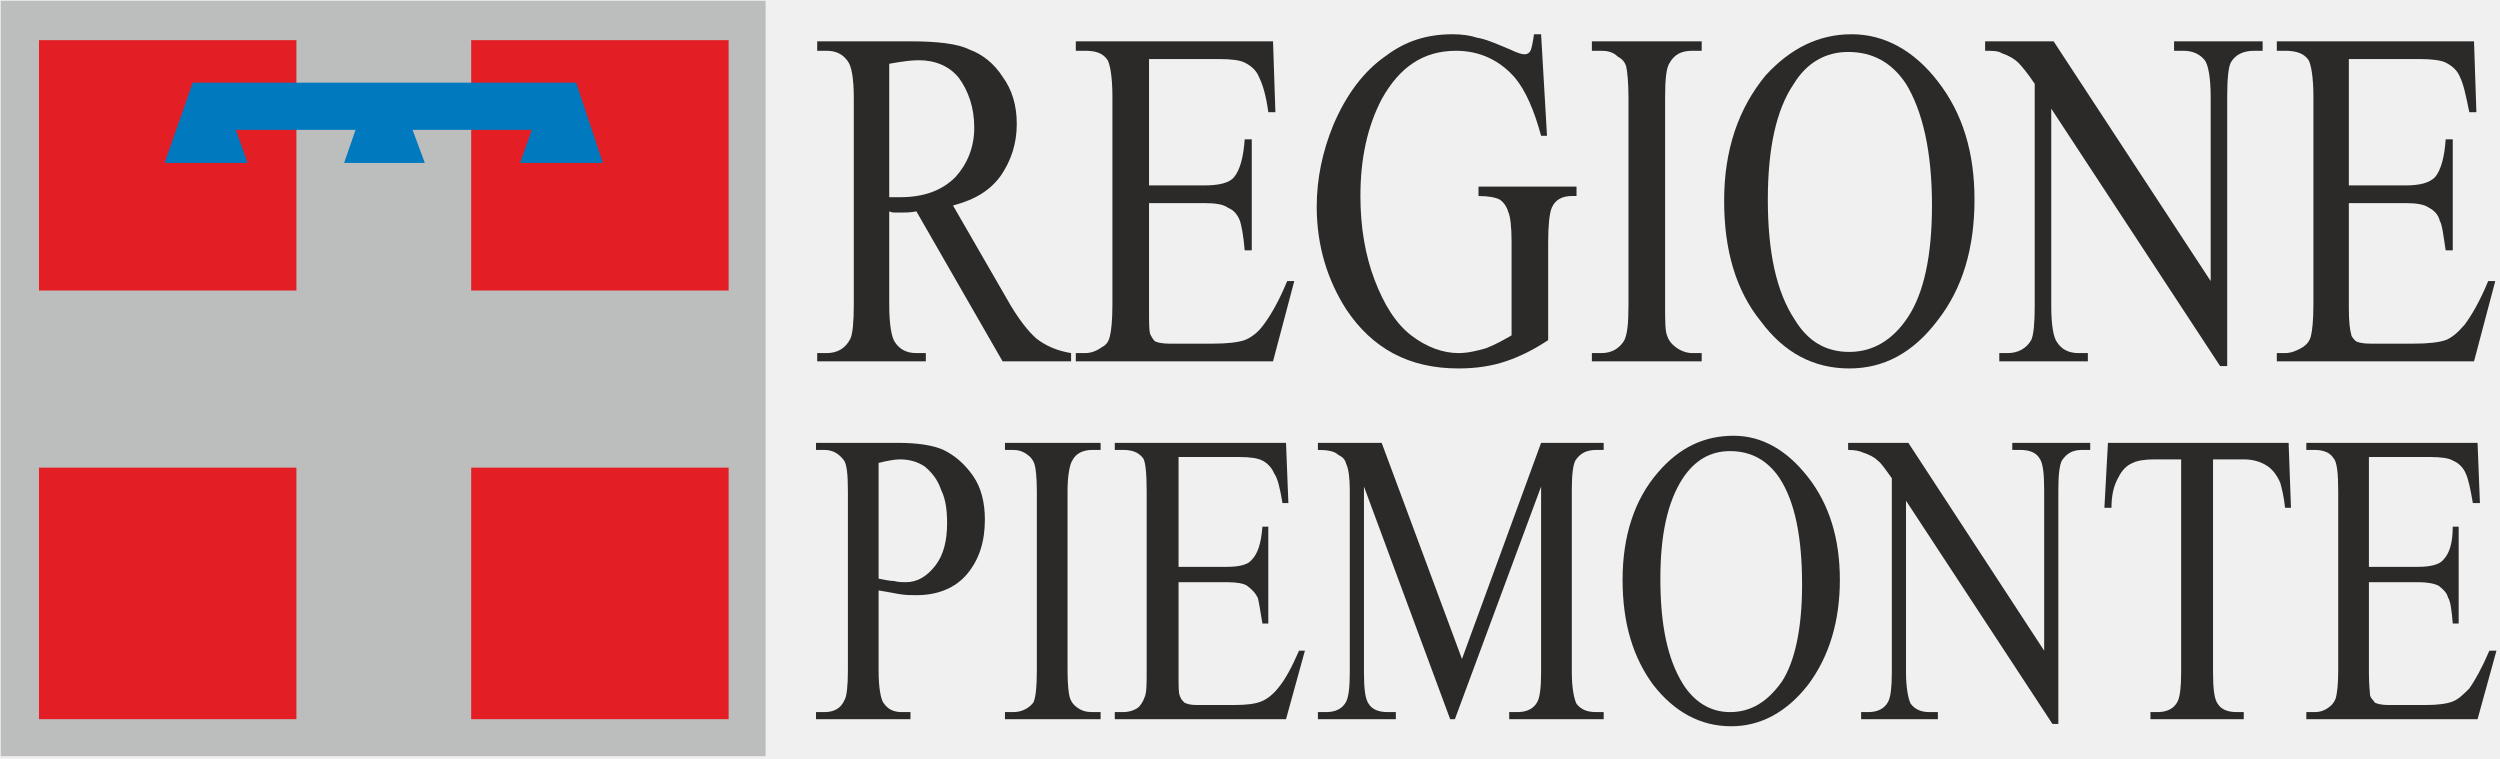
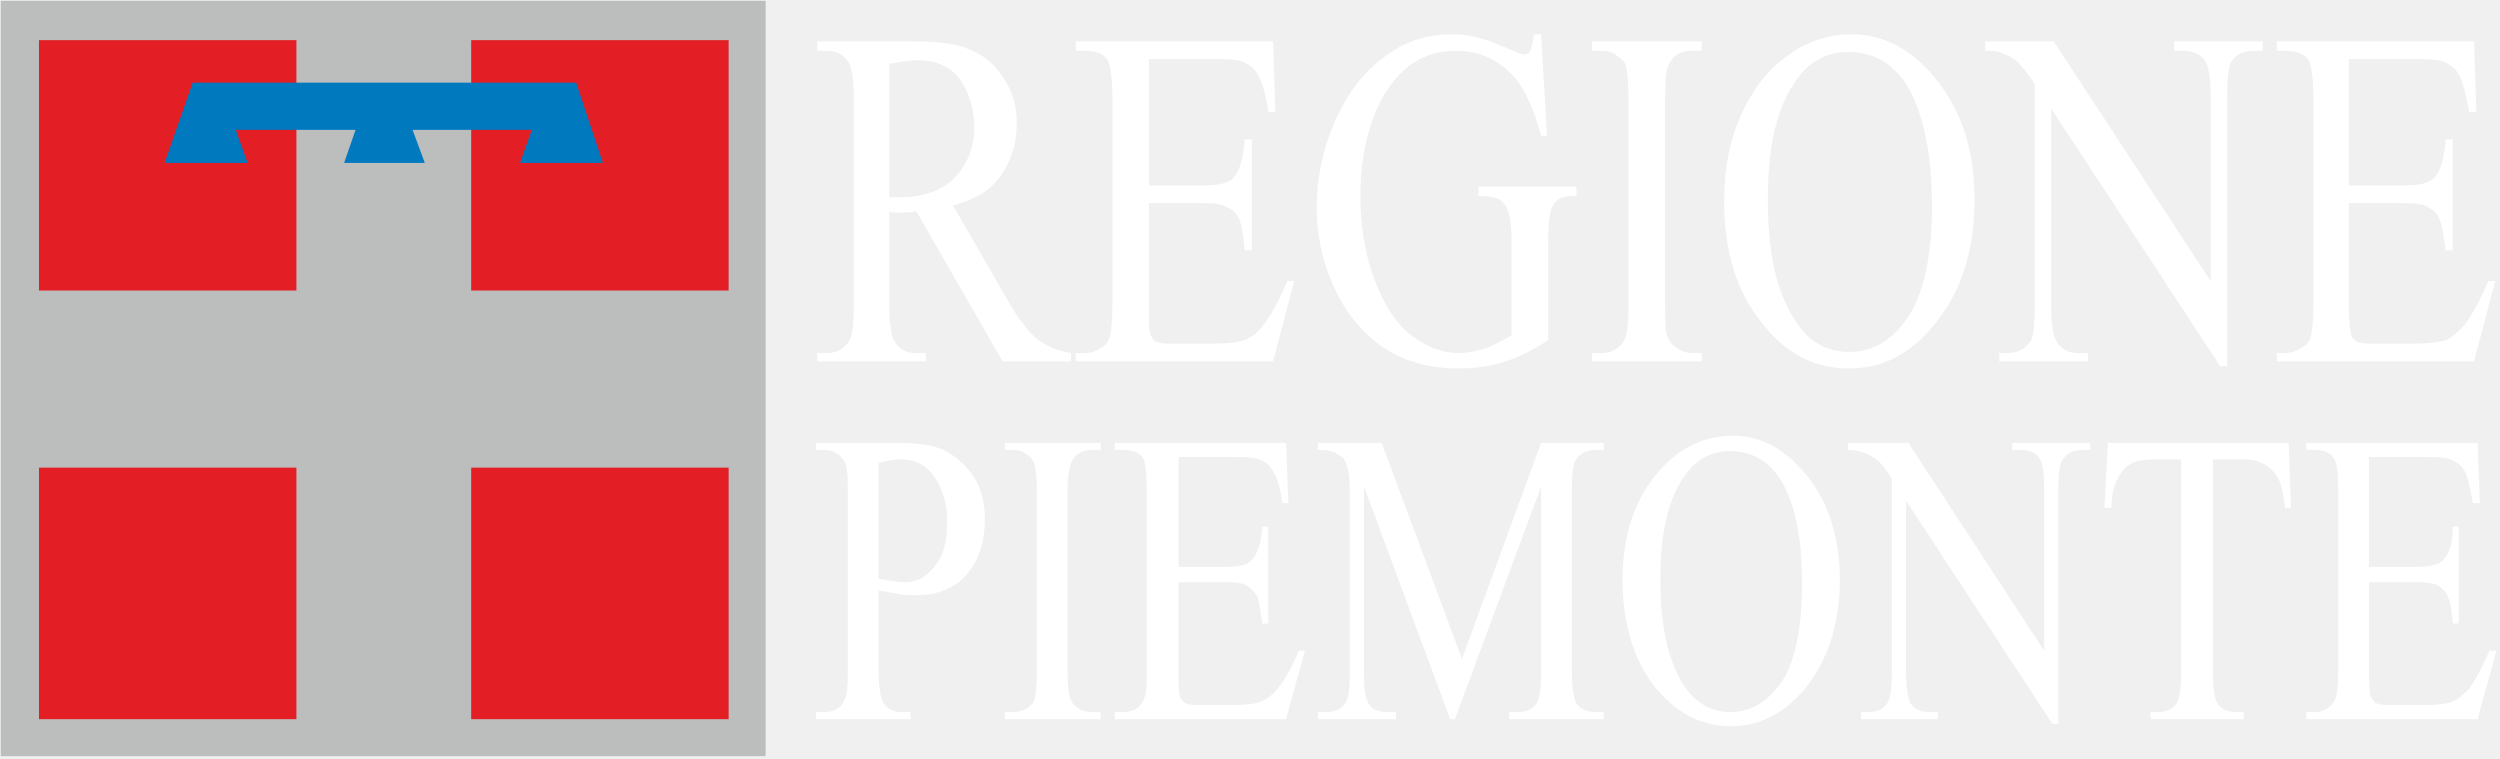
- <svg xmlns="http://www.w3.org/2000/svg" width="2117" height="642" viewBox="0 0 2117 642" id="svg4136" shape-rendering="geometricPrecision" text-rendering="geometricPrecision" image-rendering="optimizeQuality" fill-rule="evenodd" clip-rule="evenodd">
+ <svg xmlns="http://www.w3.org/2000/svg" xml:space="preserve" width="2117px" height="642px" version="1.1" style="shape-rendering:geometricPrecision; text-rendering:geometricPrecision; image-rendering:optimizeQuality; fill-rule:evenodd; clip-rule:evenodd" viewBox="0 0 2117 642" id="svg4136">
  <defs id="defs4138">
-     <style id="style4140">.str0{stroke:#bcbdbd;stroke-width:10.664}.str1,.str2{stroke:#e31e24;stroke-width:7.997}.str2{stroke:#0079bf}.fil3{fill:none;fill-rule:nonzero}.fil0{fill:#2b2a29}.fil2{fill:#bcbdbd;fill-rule:nonzero}.fil1,.fil4,.fil5{fill:#2b2a29;fill-rule:nonzero}.fil4,.fil5{fill:#e31e24}.fil5{fill:#0079bf}</style>
+     <style type="text/css" id="style4140">
+     .str0 {stroke:#BCBDBD;stroke-width:10.664}
+     .str1 {stroke:#E31E24;stroke-width:7.997}
+     .str2 {stroke:#0079BF;stroke-width:7.997}
+     .fil3 {fill:none;fill-rule:nonzero}
+     .fil0 {fill:#2B2A29}
+     .fil2 {fill:#BCBDBD;fill-rule:nonzero}
+     .fil1 {fill:#2B2A29;fill-rule:nonzero}
+     .fil4 {fill:#E31E24;fill-rule:nonzero}
+     .fil5 {fill:#0079BF;fill-rule:nonzero}
+    </style>
  </defs>
  <g id="g4229">
-     <path class="fil0" d="M744 500v68c0 15 2 24 4 27 4 6 9 8 16 8h7v6h-80v-6h7c8 0 14-3 17-10 2-3 3-12 3-25V416c0-15-1-24-4-27-4-5-9-8-16-8h-7v-6h69c17 0 30 2 39 6 10 5 18 12 25 22s10 23 10 37c0 19-5 34-15 46s-25 18-43 18c-5 0-9 0-15-1-5-1-11-2-17-3zm0-10c5 1 10 2 13 2 4 1 7 1 10 1 10 0 18-5 25-14s10-21 10-36c0-10-1-20-5-28-3-9-8-15-14-20-6-4-13-6-21-6-4 0-10 1-18 3v98z" id="path4144" fill="#fff" />
-     <path class="fil1" d="M932 603v6h-81v-6h7c7 0 13-3 17-8 2-4 3-13 3-27V416c0-12-1-20-2-23s-3-6-6-8c-4-3-8-4-12-4h-7v-6h81v6h-7c-8 0-14 3-17 9-2 3-4 12-4 26v152c0 12 1 20 2 23s3 6 6 8c4 3 8 4 13 4h7z" id="path4146" fill="#fff" fill-rule="nonzero" />
-     <path class="fil1" d="M998 387v93h41c11 0 18-2 21-6 5-5 8-14 9-28h5v82h-5c-2-12-3-19-4-22-2-4-5-7-9-10-3-2-9-3-17-3h-41v77c0 11 0 17 1 19 1 3 2 4 4 6 2 1 5 2 10 2h32c11 0 18-1 23-3s10-6 14-11c6-7 12-18 18-32h5l-16 58H944v-6h7c4 0 9-1 13-4 2-2 4-5 5-8 2-4 2-11 2-23V416c0-15-1-25-3-28-4-5-9-7-17-7h-7v-6h145l2 51h-5c-2-12-4-21-7-25-2-5-6-9-10-11s-10-3-20-3h-51z" id="path4148" fill="#fff" fill-rule="nonzero" />
-     <path class="fil1" d="M1228 609l-73-197v157c0 14 1 23 4 27 3 5 9 7 16 7h7v6h-66v-6h7c8 0 14-3 17-9 2-4 3-12 3-25V415c0-10-1-18-3-22-1-4-3-6-7-8-3-3-9-4-17-4v-6h54l68 183 67-183h53v6h-6c-9 0-14 3-18 9-2 4-3 12-3 25v154c0 14 2 23 4 27 4 5 9 7 17 7h6v6h-80v-6h7c8 0 14-3 17-9 2-4 3-12 3-25V412l-73 197h-4z" id="path4150" fill="#fff" fill-rule="nonzero" />
-     <path class="fil0" d="M1468 369c24 0 45 12 63 35s27 52 27 87-9 65-27 89c-18 23-40 35-65 35-26 0-48-12-66-35-17-23-26-52-26-89s10-68 30-91c18-21 39-31 64-31zm-3 13c-17 0-30 8-40 23-13 20-19 48-19 85 0 39 6 68 19 89 10 16 24 24 40 24 18 0 32-9 44-26 11-17 17-45 17-82 0-40-6-70-19-90-10-15-24-23-42-23z" id="path4152" fill="#fff" />
-     <path class="fil1" d="M1565 375h51l115 176V415c0-14-1-23-4-27-3-5-9-7-16-7h-7v-6h66v6h-7c-8 0-13 3-17 9-2 4-3 12-3 25v198h-5l-124-189v145c0 14 2 23 4 27 4 5 9 7 16 7h7v6h-65v-6h6c8 0 14-3 17-9 2-4 3-12 3-25V405c-5-7-9-13-12-15-3-3-7-5-13-7-2-1-6-2-12-2v-6z" id="path4154" fill="#fff" fill-rule="nonzero" />
-     <path class="fil1" d="M1938 375l2 55h-5c-1-10-3-17-4-21-3-7-7-12-12-15s-11-5-19-5h-26v180c0 14 1 23 4 27 3 5 9 7 16 7h6v6h-79v-6h6c8 0 14-3 17-9 2-4 3-12 3-25V389h-22c-9 0-15 1-19 3-5 2-9 6-12 12-4 7-6 15-6 26h-6l3-55h153z" id="path4156" fill="#fff" fill-rule="nonzero" />
-     <path class="fil1" d="M2006 387v93h42c10 0 18-2 21-6 5-5 8-14 8-28h5v82h-5c-1-12-2-19-4-22-1-4-4-7-8-10-4-2-10-3-17-3h-42v77c0 11 1 17 1 19 1 3 3 4 4 6 2 1 6 2 11 2h32c10 0 18-1 23-3s9-6 14-11c5-7 11-18 17-32h6l-16 58h-145v-6h7c4 0 8-1 12-4 3-2 5-5 6-8 1-4 2-11 2-23V416c0-15-1-25-4-28-3-5-9-7-16-7h-7v-6h145l2 51h-6c-2-12-4-21-6-25-2-5-6-9-11-11-3-2-10-3-19-3h-52z" id="path4158" fill="#fff" fill-rule="nonzero" />
-     <path class="fil0" d="M907 306h-58l-73-127c-5 1-10 1-13 1h-5c-1 0-3 0-5-1v79c0 17 2 28 5 32 4 6 10 9 18 9h8v7h-92v-7h8c9 0 16-4 20-12 2-4 3-14 3-29V83c0-17-2-27-5-31-4-6-10-9-18-9h-8v-8h79c23 0 40 2 50 7 11 4 21 12 28 23 8 11 12 24 12 40 0 17-5 31-13 43-9 13-22 21-41 26l45 78c10 18 19 29 26 35 8 6 17 10 29 12v7zM753 167h9c21 0 36-6 47-17 10-11 16-25 16-42s-5-31-13-42c-8-10-20-15-34-15-6 0-14 1-25 3v113z" id="path4160" fill="#fff" />
-     <path class="fil1" d="M973 50v107h47c12 0 21-2 25-7 5-6 8-17 9-32h6v94h-6c-1-13-3-22-4-25-2-5-5-9-10-11-4-3-11-4-20-4h-47v89c0 12 0 19 1 22 1 2 2 4 4 6 2 1 6 2 12 2h37c12 0 21-1 27-3 5-2 11-6 16-13 6-8 13-20 20-37h6l-18 68H911v-7h8c5 0 10-2 14-5 4-2 6-5 7-10 1-4 2-13 2-26V82c0-17-2-27-4-31-4-6-10-8-19-8h-8v-8h167l2 60h-6c-2-15-5-24-8-30-2-5-6-9-12-12-4-2-11-3-22-3h-59z" id="path4162" fill="#fff" fill-rule="nonzero" />
-     <path class="fil1" d="M1305 29l5 86h-5c-6-22-13-38-22-49-13-15-30-23-50-23-28 0-48 14-63 41-12 23-18 50-18 82 0 26 4 50 12 71s18 37 31 47 27 15 40 15c8 0 16-2 23-4 8-3 15-7 22-11v-79c0-13-1-22-3-26-1-4-4-8-7-10-4-2-10-3-18-3v-8h83v8h-4c-8 0-14 3-17 10-2 5-3 15-3 29v83c-12 8-24 14-36 18s-25 6-40 6c-42 0-73-17-95-50-16-25-25-54-25-87 0-24 5-47 14-69 11-26 26-46 45-59 16-12 34-18 56-18 8 0 15 1 21 3 7 1 16 5 28 10 6 3 10 4 12 4s4-1 5-3 2-7 3-14h6z" id="path4164" fill="#fff" fill-rule="nonzero" />
-     <path class="fil1" d="M1441 299v7h-93v-7h8c9 0 15-4 19-10 3-5 4-15 4-31V83c0-13-1-23-2-27-1-3-3-6-7-8-4-4-9-5-14-5h-8v-8h93v8h-8c-9 0-15 3-19 10-3 4-4 14-4 30v175c0 14 0 23 2 27 1 3 3 6 7 9s9 5 14 5h8z" id="path4166" fill="#fff" fill-rule="nonzero" />
-     <path class="fil0" d="M1568 29c28 0 53 14 73 40 21 27 31 60 31 100 0 41-10 75-31 102-21 28-46 41-75 41-30 0-55-13-75-40-21-26-31-60-31-102 0-43 12-78 35-106 21-23 45-35 73-35zm-3 15c-19 0-35 9-46 27-15 22-22 55-22 98 0 44 7 78 23 102 11 18 26 27 46 27s37-10 50-30 20-51 20-94c0-46-8-80-22-103-12-18-28-27-49-27z" id="path4168" fill="#fff" />
-     <path class="fil1" d="M1681 35h58l133 203V82c0-16-2-27-5-31-4-5-10-8-18-8h-8v-8h75v8h-7c-9 0-16 3-20 10-2 4-3 14-3 29v228h-6L1737 92v167c0 17 2 27 5 31 4 6 10 9 18 9h8v7h-75v-7h7c9 0 16-4 20-11 2-4 3-14 3-29V71c-6-9-11-15-14-18s-8-6-14-8c-3-2-8-2-14-2v-8z" id="path4170" fill="#fff" fill-rule="nonzero" />
-     <path class="fil1" d="M1989 50v107h48c12 0 20-2 25-7 5-6 8-17 9-32h6v94h-6c-2-13-3-22-5-25-1-5-5-9-9-11-4-3-11-4-20-4h-48v89c0 12 1 19 2 22 0 2 2 4 4 6 2 1 6 2 12 2h37c12 0 21-1 27-3 5-2 10-6 16-13 6-8 13-20 20-37h6l-18 68h-167v-7h7c5 0 10-2 15-5 3-2 6-5 7-10 1-4 2-13 2-26V82c0-17-2-27-4-31-4-6-11-8-20-8h-7v-8h167l2 60h-6c-3-15-5-24-8-30-2-5-6-9-12-12-4-2-12-3-22-3h-60z" id="path4172" fill="#fff" fill-rule="nonzero" />
-     <path class="fil2" id="polygon4174" fill="#bcbdbd" fill-rule="nonzero" d="M6 635h637V6H6z" />
-     <path class="fil3 str0" id="polygon4176" fill="none" fill-rule="nonzero" stroke="#bcbdbd" stroke-width="10.663" d="M6 635h637V6H6z" />
-     <path class="fil4" id="polygon4178" fill="#e31e24" fill-rule="nonzero" d="M403 605h210V400H403z" />
-     <path class="fil3 str1" id="polygon4180" fill="none" fill-rule="nonzero" stroke="#e31e24" stroke-width="7.997" d="M403 605h210V400H403z" />
-     <path class="fil4" id="polygon4182" fill="#e31e24" fill-rule="nonzero" d="M37 605h210V400H37z" />
-     <path class="fil3 str1" id="polygon4184" fill="none" fill-rule="nonzero" stroke="#e31e24" stroke-width="7.997" d="M37 605h210V400H37z" />
-     <path class="fil4" id="polygon4186" fill="#e31e24" fill-rule="nonzero" d="M37 242h210V38H37z" />
-     <path class="fil3 str1" id="polygon4188" fill="none" fill-rule="nonzero" stroke="#e31e24" stroke-width="7.997" d="M37 242h210V38H37z" />
-     <path class="fil4" id="polygon4190" fill="#e31e24" fill-rule="nonzero" d="M403 242h210V38H403z" />
-     <path class="fil3 str1" id="polygon4192" fill="none" fill-rule="nonzero" stroke="#e31e24" stroke-width="7.997" d="M403 242h210V38H403z" />
-     <path class="fil5" id="polygon4194" fill="#0079bf" fill-rule="nonzero" d="M456 106H194l10 28h-59l21-60h319l20 60h-59z" />
-     <path class="fil3 str2" id="polygon4196" fill="none" fill-rule="nonzero" stroke="#0079bf" stroke-width="7.997" d="M456 106H194l10 28h-59l21-60h319l20 60h-59z" />
-     <path class="fil5" id="polygon4198" fill="#0079bf" fill-rule="nonzero" d="M306 108l-9 26h57l-10-27z" />
-     <path class="fil3 str2" id="polygon4200" fill="none" fill-rule="nonzero" stroke="#0079bf" stroke-width="7.997" d="M306 108l-9 26h57l-10-27z" />
+     <path class="fil0" d="m 744,500 0,68 c 0,15 2,24 4,27 4,6 9,8 16,8 l 7,0 0,6 -80,0 0,-6 7,0 c 8,0 14,-3 17,-10 2,-3 3,-12 3,-25 l 0,-152 c 0,-15 -1,-24 -4,-27 -4,-5 -9,-8 -16,-8 l -7,0 0,-6 69,0 c 17,0 30,2 39,6 10,5 18,12 25,22 7,10 10,23 10,37 0,19 -5,34 -15,46 -10,12 -25,18 -43,18 -5,0 -9,0 -15,-1 -5,-1 -11,-2 -17,-3 z m 0,-10 c 5,1 10,2 13,2 4,1 7,1 10,1 10,0 18,-5 25,-14 7,-9 10,-21 10,-36 0,-10 -1,-20 -5,-28 -3,-9 -8,-15 -14,-20 -6,-4 -13,-6 -21,-6 -4,0 -10,1 -18,3 l 0,98 z" id="path4144" style="fill:#ffffff;fill-opacity:1;stroke:none;stroke-opacity:1" />
+     <path class="fil1" d="m 932,603 0,6 -81,0 0,-6 7,0 c 7,0 13,-3 17,-8 2,-4 3,-13 3,-27 l 0,-152 c 0,-12 -1,-20 -2,-23 -1,-3 -3,-6 -6,-8 -4,-3 -8,-4 -12,-4 l -7,0 0,-6 81,0 0,6 -7,0 c -8,0 -14,3 -17,9 -2,3 -4,12 -4,26 l 0,152 c 0,12 1,20 2,23 1,3 3,6 6,8 4,3 8,4 13,4 l 7,0 z" id="path4146" style="fill:#ffffff;fill-opacity:1;fill-rule:nonzero;stroke:none;stroke-opacity:1" />
+     <path class="fil1" d="m 998,387 0,93 41,0 c 11,0 18,-2 21,-6 5,-5 8,-14 9,-28 l 5,0 0,82 -5,0 c -2,-12 -3,-19 -4,-22 -2,-4 -5,-7 -9,-10 -3,-2 -9,-3 -17,-3 l -41,0 0,77 c 0,11 0,17 1,19 1,3 2,4 4,6 2,1 5,2 10,2 l 32,0 c 11,0 18,-1 23,-3 5,-2 10,-6 14,-11 6,-7 12,-18 18,-32 l 5,0 -16,58 -145,0 0,-6 7,0 c 4,0 9,-1 13,-4 2,-2 4,-5 5,-8 2,-4 2,-11 2,-23 l 0,-152 c 0,-15 -1,-25 -3,-28 -4,-5 -9,-7 -17,-7 l -7,0 0,-6 145,0 2,51 -5,0 c -2,-12 -4,-21 -7,-25 -2,-5 -6,-9 -10,-11 -4,-2 -10,-3 -20,-3 l -51,0 z" id="path4148" style="fill:#ffffff;fill-opacity:1;fill-rule:nonzero;stroke:none;stroke-opacity:1" />
+     <path class="fil1" d="m 1228,609 -73,-197 0,157 c 0,14 1,23 4,27 3,5 9,7 16,7 l 7,0 0,6 -66,0 0,-6 7,0 c 8,0 14,-3 17,-9 2,-4 3,-12 3,-25 l 0,-154 c 0,-10 -1,-18 -3,-22 -1,-4 -3,-6 -7,-8 -3,-3 -9,-4 -17,-4 l 0,-6 54,0 68,183 67,-183 53,0 0,6 -6,0 c -9,0 -14,3 -18,9 -2,4 -3,12 -3,25 l 0,154 c 0,14 2,23 4,27 4,5 9,7 17,7 l 6,0 0,6 -80,0 0,-6 7,0 c 8,0 14,-3 17,-9 2,-4 3,-12 3,-25 l 0,-157 -73,197 -4,0 z" id="path4150" style="fill:#ffffff;fill-opacity:1;fill-rule:nonzero;stroke:none;stroke-opacity:1" />
+     <path class="fil0" d="m 1468,369 c 24,0 45,12 63,35 18,23 27,52 27,87 0,35 -9,65 -27,89 -18,23 -40,35 -65,35 -26,0 -48,-12 -66,-35 -17,-23 -26,-52 -26,-89 0,-37 10,-68 30,-91 18,-21 39,-31 64,-31 z m -3,13 c -17,0 -30,8 -40,23 -13,20 -19,48 -19,85 0,39 6,68 19,89 10,16 24,24 40,24 18,0 32,-9 44,-26 11,-17 17,-45 17,-82 0,-40 -6,-70 -19,-90 -10,-15 -24,-23 -42,-23 z" id="path4152" style="fill:#ffffff;fill-opacity:1;stroke:none;stroke-opacity:1" />
+     <path class="fil1" d="m 1565,375 51,0 115,176 0,-136 c 0,-14 -1,-23 -4,-27 -3,-5 -9,-7 -16,-7 l -7,0 0,-6 66,0 0,6 -7,0 c -8,0 -13,3 -17,9 -2,4 -3,12 -3,25 l 0,198 -5,0 -124,-189 0,145 c 0,14 2,23 4,27 4,5 9,7 16,7 l 7,0 0,6 -65,0 0,-6 6,0 c 8,0 14,-3 17,-9 2,-4 3,-12 3,-25 l 0,-164 c -5,-7 -9,-13 -12,-15 -3,-3 -7,-5 -13,-7 -2,-1 -6,-2 -12,-2 l 0,-6 z" id="path4154" style="fill:#ffffff;fill-opacity:1;fill-rule:nonzero;stroke:none;stroke-opacity:1" />
+     <path class="fil1" d="m 1938,375 2,55 -5,0 c -1,-10 -3,-17 -4,-21 -3,-7 -7,-12 -12,-15 -5,-3 -11,-5 -19,-5 l -26,0 0,180 c 0,14 1,23 4,27 3,5 9,7 16,7 l 6,0 0,6 -79,0 0,-6 6,0 c 8,0 14,-3 17,-9 2,-4 3,-12 3,-25 l 0,-180 -22,0 c -9,0 -15,1 -19,3 -5,2 -9,6 -12,12 -4,7 -6,15 -6,26 l -6,0 3,-55 153,0 z" id="path4156" style="fill:#ffffff;fill-opacity:1;fill-rule:nonzero;stroke:none;stroke-opacity:1" />
+     <path class="fil1" d="m 2006,387 0,93 42,0 c 10,0 18,-2 21,-6 5,-5 8,-14 8,-28 l 5,0 0,82 -5,0 c -1,-12 -2,-19 -4,-22 -1,-4 -4,-7 -8,-10 -4,-2 -10,-3 -17,-3 l -42,0 0,77 c 0,11 1,17 1,19 1,3 3,4 4,6 2,1 6,2 11,2 l 32,0 c 10,0 18,-1 23,-3 5,-2 9,-6 14,-11 5,-7 11,-18 17,-32 l 6,0 -16,58 -145,0 0,-6 7,0 c 4,0 8,-1 12,-4 3,-2 5,-5 6,-8 1,-4 2,-11 2,-23 l 0,-152 c 0,-15 -1,-25 -4,-28 -3,-5 -9,-7 -16,-7 l -7,0 0,-6 145,0 2,51 -6,0 c -2,-12 -4,-21 -6,-25 -2,-5 -6,-9 -11,-11 -3,-2 -10,-3 -19,-3 l -52,0 z" id="path4158" style="fill:#ffffff;fill-opacity:1;fill-rule:nonzero;stroke:none;stroke-opacity:1" />
+     <path class="fil0" d="m 907,306 -58,0 -73,-127 c -5,1 -10,1 -13,1 -2,0 -3,0 -5,0 -1,0 -3,0 -5,-1 l 0,79 c 0,17 2,28 5,32 4,6 10,9 18,9 l 8,0 0,7 -92,0 0,-7 8,0 c 9,0 16,-4 20,-12 2,-4 3,-14 3,-29 l 0,-175 c 0,-17 -2,-27 -5,-31 -4,-6 -10,-9 -18,-9 l -8,0 0,-8 79,0 c 23,0 40,2 50,7 11,4 21,12 28,23 8,11 12,24 12,40 0,17 -5,31 -13,43 -9,13 -22,21 -41,26 l 45,78 c 10,18 19,29 26,35 8,6 17,10 29,12 l 0,7 z M 753,167 c 2,0 4,0 6,0 1,0 2,0 3,0 21,0 36,-6 47,-17 10,-11 16,-25 16,-42 0,-17 -5,-31 -13,-42 -8,-10 -20,-15 -34,-15 -6,0 -14,1 -25,3 l 0,113 z" id="path4160" style="fill:#ffffff;fill-opacity:1;stroke:none;stroke-opacity:1" />
+     <path class="fil1" d="m 973,50 0,107 47,0 c 12,0 21,-2 25,-7 5,-6 8,-17 9,-32 l 6,0 0,94 -6,0 c -1,-13 -3,-22 -4,-25 -2,-5 -5,-9 -10,-11 -4,-3 -11,-4 -20,-4 l -47,0 0,89 c 0,12 0,19 1,22 1,2 2,4 4,6 2,1 6,2 12,2 l 37,0 c 12,0 21,-1 27,-3 5,-2 11,-6 16,-13 6,-8 13,-20 20,-37 l 6,0 -18,68 -167,0 0,-7 8,0 c 5,0 10,-2 14,-5 4,-2 6,-5 7,-10 1,-4 2,-13 2,-26 l 0,-176 c 0,-17 -2,-27 -4,-31 -4,-6 -10,-8 -19,-8 l -8,0 0,-8 167,0 2,60 -6,0 c -2,-15 -5,-24 -8,-30 -2,-5 -6,-9 -12,-12 -4,-2 -11,-3 -22,-3 l -59,0 z" id="path4162" style="fill:#ffffff;fill-opacity:1;fill-rule:nonzero;stroke:none;stroke-opacity:1" />
+     <path class="fil1" d="m 1305,29 5,86 -5,0 c -6,-22 -13,-38 -22,-49 -13,-15 -30,-23 -50,-23 -28,0 -48,14 -63,41 -12,23 -18,50 -18,82 0,26 4,50 12,71 8,21 18,37 31,47 13,10 27,15 40,15 8,0 16,-2 23,-4 8,-3 15,-7 22,-11 l 0,-79 c 0,-13 -1,-22 -3,-26 -1,-4 -4,-8 -7,-10 -4,-2 -10,-3 -18,-3 l 0,-8 83,0 0,8 -4,0 c -8,0 -14,3 -17,10 -2,5 -3,15 -3,29 l 0,83 c -12,8 -24,14 -36,18 -12,4 -25,6 -40,6 -42,0 -73,-17 -95,-50 -16,-25 -25,-54 -25,-87 0,-24 5,-47 14,-69 11,-26 26,-46 45,-59 16,-12 34,-18 56,-18 8,0 15,1 21,3 7,1 16,5 28,10 6,3 10,4 12,4 2,0 4,-1 5,-3 1,-2 2,-7 3,-14 l 6,0 z" id="path4164" style="fill:#ffffff;fill-opacity:1;fill-rule:nonzero;stroke:none;stroke-opacity:1" />
+     <path class="fil1" d="m 1441,299 0,7 -93,0 0,-7 8,0 c 9,0 15,-4 19,-10 3,-5 4,-15 4,-31 l 0,-175 c 0,-13 -1,-23 -2,-27 -1,-3 -3,-6 -7,-8 -4,-4 -9,-5 -14,-5 l -8,0 0,-8 93,0 0,8 -8,0 c -9,0 -15,3 -19,10 -3,4 -4,14 -4,30 l 0,175 c 0,14 0,23 2,27 1,3 3,6 7,9 4,3 9,5 14,5 l 8,0 z" id="path4166" style="fill:#ffffff;fill-opacity:1;fill-rule:nonzero;stroke:none;stroke-opacity:1" />
+     <path class="fil0" d="m 1568,29 c 28,0 53,14 73,40 21,27 31,60 31,100 0,41 -10,75 -31,102 -21,28 -46,41 -75,41 -30,0 -55,-13 -75,-40 -21,-26 -31,-60 -31,-102 0,-43 12,-78 35,-106 21,-23 45,-35 73,-35 z m -3,15 c -19,0 -35,9 -46,27 -15,22 -22,55 -22,98 0,44 7,78 23,102 11,18 26,27 46,27 20,0 37,-10 50,-30 13,-20 20,-51 20,-94 0,-46 -8,-80 -22,-103 -12,-18 -28,-27 -49,-27 z" id="path4168" style="fill:#ffffff;fill-opacity:1;stroke:none;stroke-opacity:1" />
+     <path class="fil1" d="m 1681,35 58,0 133,203 0,-156 c 0,-16 -2,-27 -5,-31 -4,-5 -10,-8 -18,-8 l -8,0 0,-8 75,0 0,8 -7,0 c -9,0 -16,3 -20,10 -2,4 -3,14 -3,29 l 0,228 -6,0 -143,-218 0,167 c 0,17 2,27 5,31 4,6 10,9 18,9 l 8,0 0,7 -75,0 0,-7 7,0 c 9,0 16,-4 20,-11 2,-4 3,-14 3,-29 l 0,-188 c -6,-9 -11,-15 -14,-18 -3,-3 -8,-6 -14,-8 -3,-2 -8,-2 -14,-2 l 0,-8 z" id="path4170" style="fill:#ffffff;fill-opacity:1;fill-rule:nonzero;stroke:none;stroke-opacity:1" />
+     <path class="fil1" d="m 1989,50 0,107 48,0 c 12,0 20,-2 25,-7 5,-6 8,-17 9,-32 l 6,0 0,94 -6,0 c -2,-13 -3,-22 -5,-25 -1,-5 -5,-9 -9,-11 -4,-3 -11,-4 -20,-4 l -48,0 0,89 c 0,12 1,19 2,22 0,2 2,4 4,6 2,1 6,2 12,2 l 37,0 c 12,0 21,-1 27,-3 5,-2 10,-6 16,-13 6,-8 13,-20 20,-37 l 6,0 -18,68 -167,0 0,-7 7,0 c 5,0 10,-2 15,-5 3,-2 6,-5 7,-10 1,-4 2,-13 2,-26 l 0,-176 c 0,-17 -2,-27 -4,-31 -4,-6 -11,-8 -20,-8 l -7,0 0,-8 167,0 2,60 -6,0 c -3,-15 -5,-24 -8,-30 -2,-5 -6,-9 -12,-12 -4,-2 -12,-3 -22,-3 l -60,0 z" id="path4172" style="fill:#ffffff;fill-opacity:1;fill-rule:nonzero;stroke:none;stroke-opacity:1" />
+     <polygon class="fil2" points="6,635 643,635 643,6 6,6 " id="polygon4174" style="fill:#bcbdbd;fill-rule:nonzero" />
+     <polygon class="fil3 str0" points="6,635 643,635 643,6 6,6 " id="polygon4176" style="fill:none;fill-rule:nonzero;stroke:#bcbdbd;stroke-width:10.663" />
+     <polygon class="fil4" points="403,605 613,605 613,400 403,400 " id="polygon4178" style="fill:#e31e24;fill-rule:nonzero" />
+     <polygon class="fil3 str1" points="403,605 613,605 613,400 403,400 " id="polygon4180" style="fill:none;fill-rule:nonzero;stroke:#e31e24;stroke-width:7.997" />
+     <polygon class="fil4" points="37,605 247,605 247,400 37,400 " id="polygon4182" style="fill:#e31e24;fill-rule:nonzero" />
+     <polygon class="fil3 str1" points="37,605 247,605 247,400 37,400 " id="polygon4184" style="fill:none;fill-rule:nonzero;stroke:#e31e24;stroke-width:7.997" />
+     <polygon class="fil4" points="37,242 247,242 247,38 37,38 " id="polygon4186" style="fill:#e31e24;fill-rule:nonzero" />
+     <polygon class="fil3 str1" points="37,242 247,242 247,38 37,38 " id="polygon4188" style="fill:none;fill-rule:nonzero;stroke:#e31e24;stroke-width:7.997" />
+     <polygon class="fil4" points="403,242 613,242 613,38 403,38 " id="polygon4190" style="fill:#e31e24;fill-rule:nonzero" />
+     <polygon class="fil3 str1" points="403,242 613,242 613,38 403,38 " id="polygon4192" style="fill:none;fill-rule:nonzero;stroke:#e31e24;stroke-width:7.997" />
+     <polygon class="fil5" points="456,106 194,106 204,134 145,134 166,74 485,74 505,134 446,134 " id="polygon4194" style="fill:#0079bf;fill-rule:nonzero" />
+     <polygon class="fil3 str2" points="456,106 194,106 204,134 145,134 166,74 485,74 505,134 446,134 " id="polygon4196" style="fill:none;fill-rule:nonzero;stroke:#0079bf;stroke-width:7.997" />
+     <polygon class="fil5" points="306,108 297,134 354,134 344,107 " id="polygon4198" style="fill:#0079bf;fill-rule:nonzero" />
+     <polygon class="fil3 str2" points="306,108 297,134 354,134 344,107 " id="polygon4200" style="fill:none;fill-rule:nonzero;stroke:#0079bf;stroke-width:7.997" />
  </g>
</svg>
